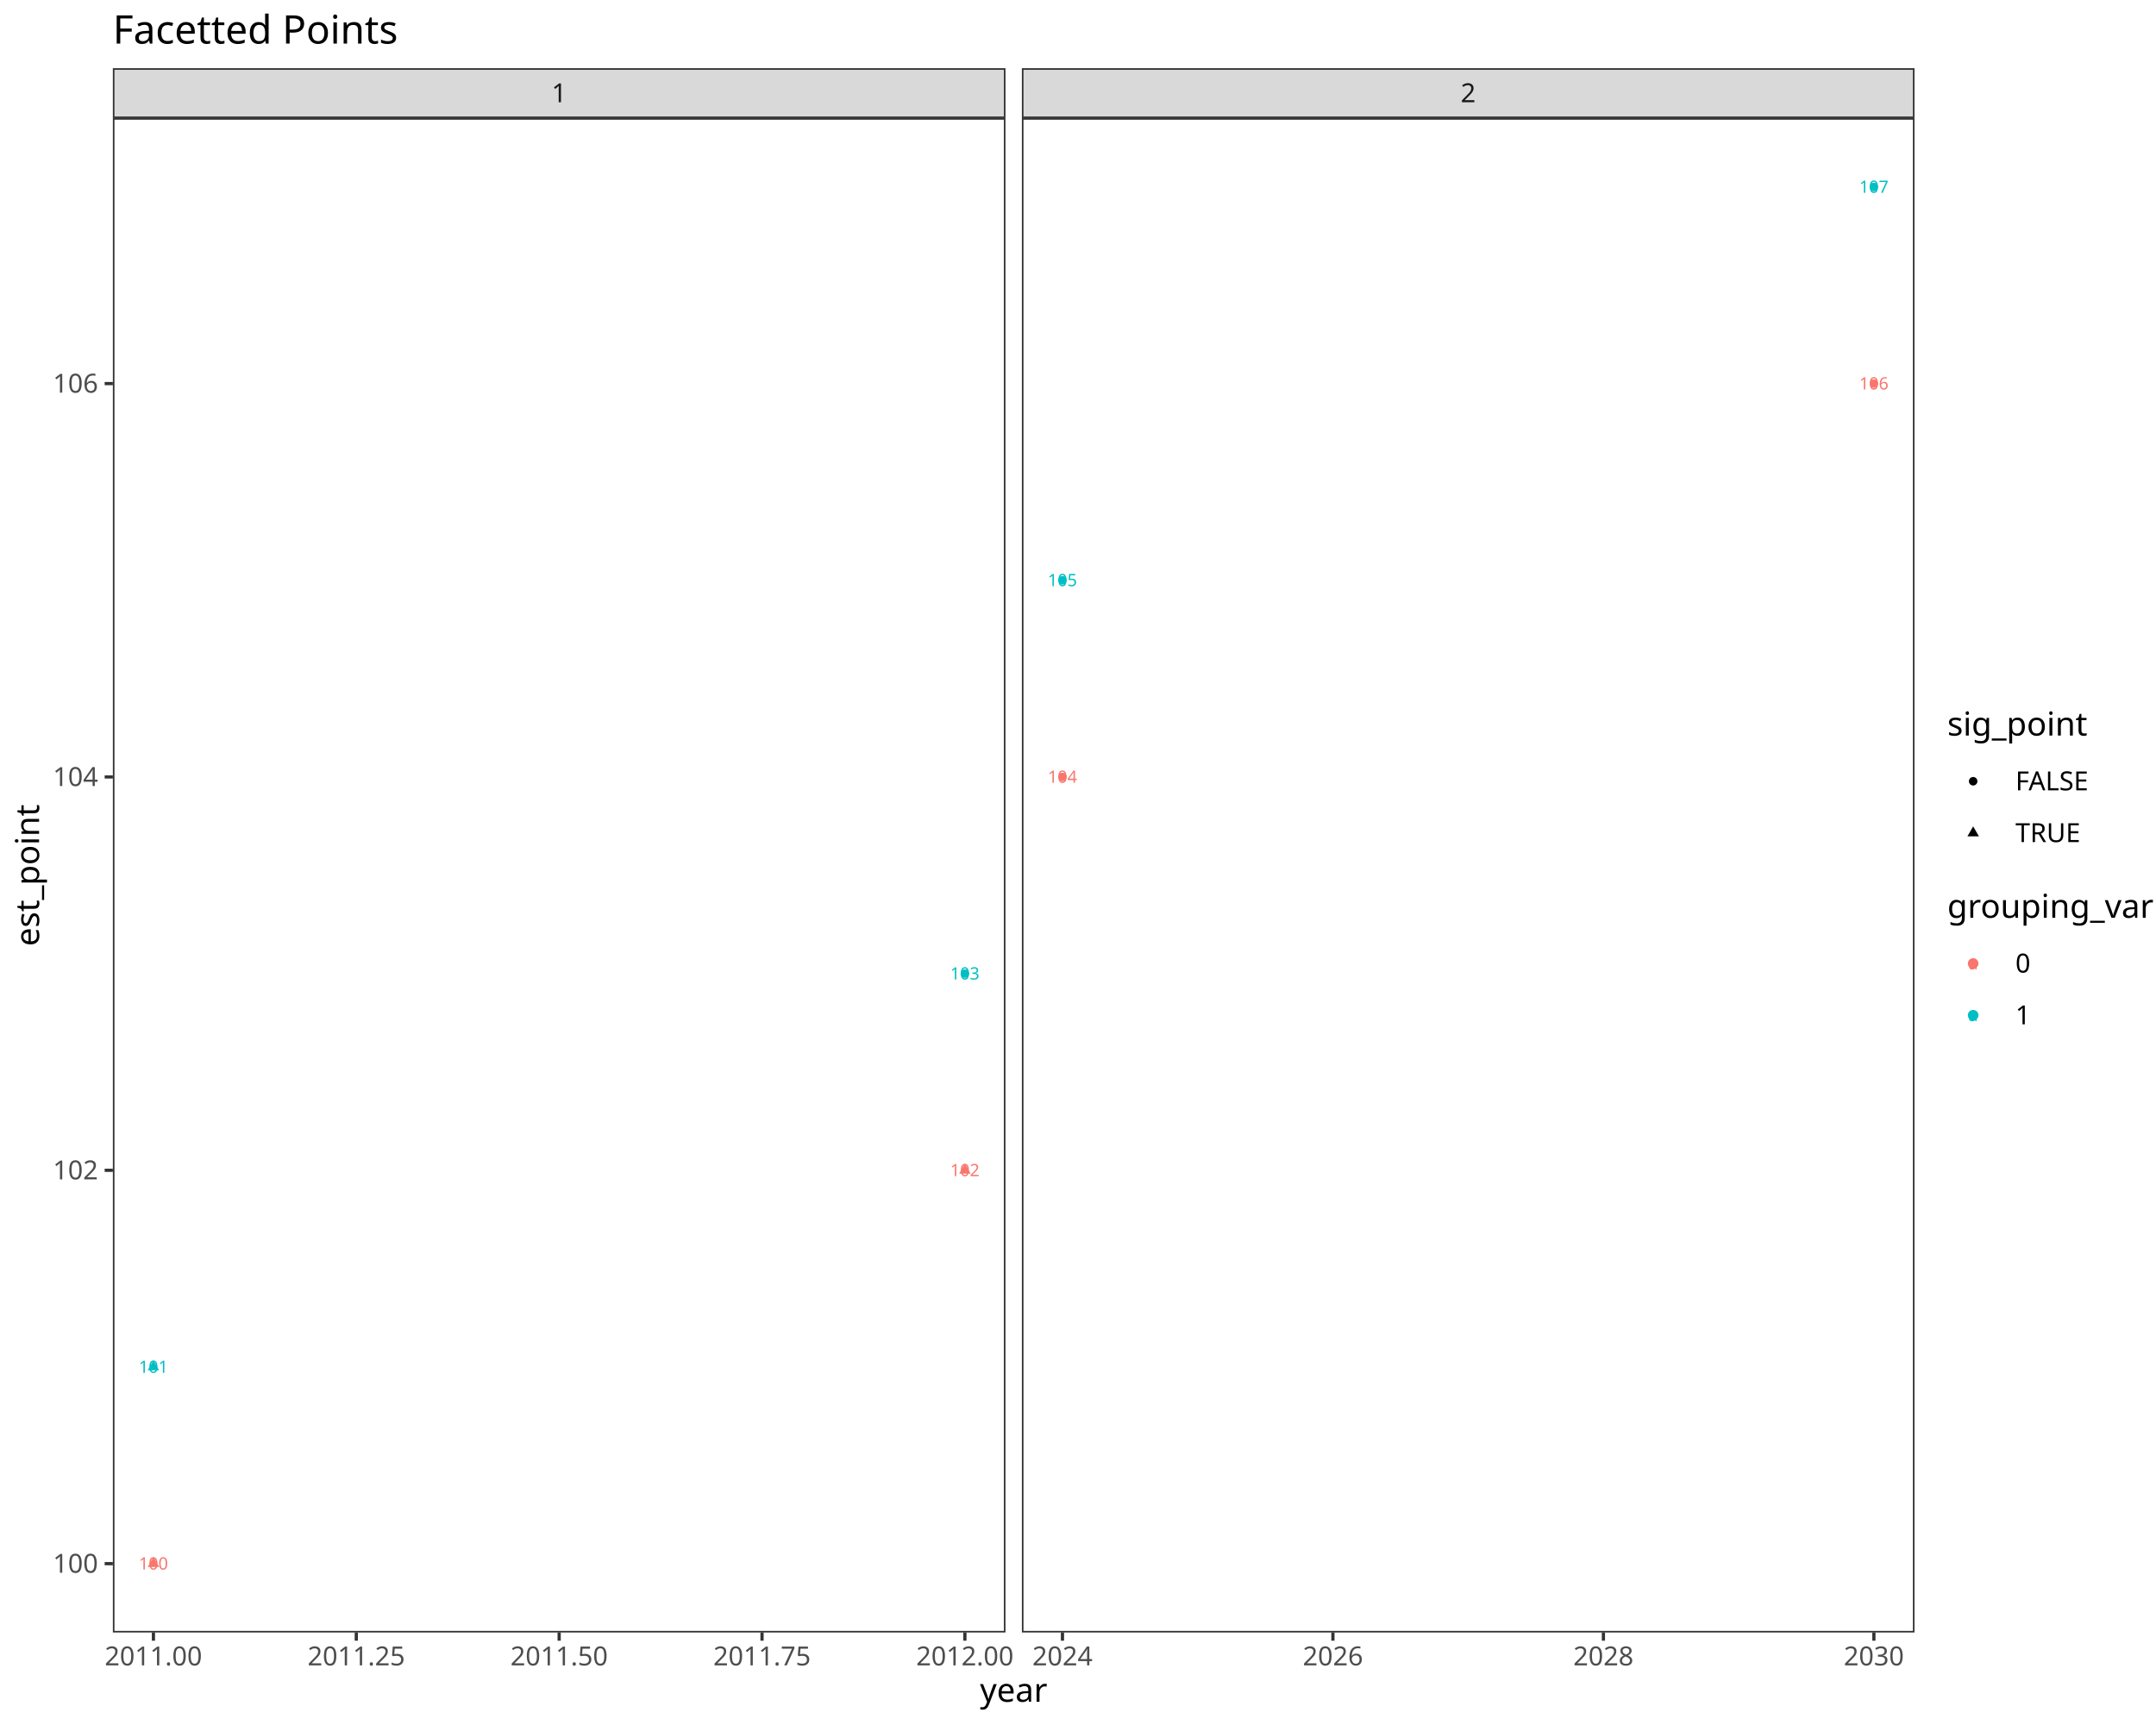
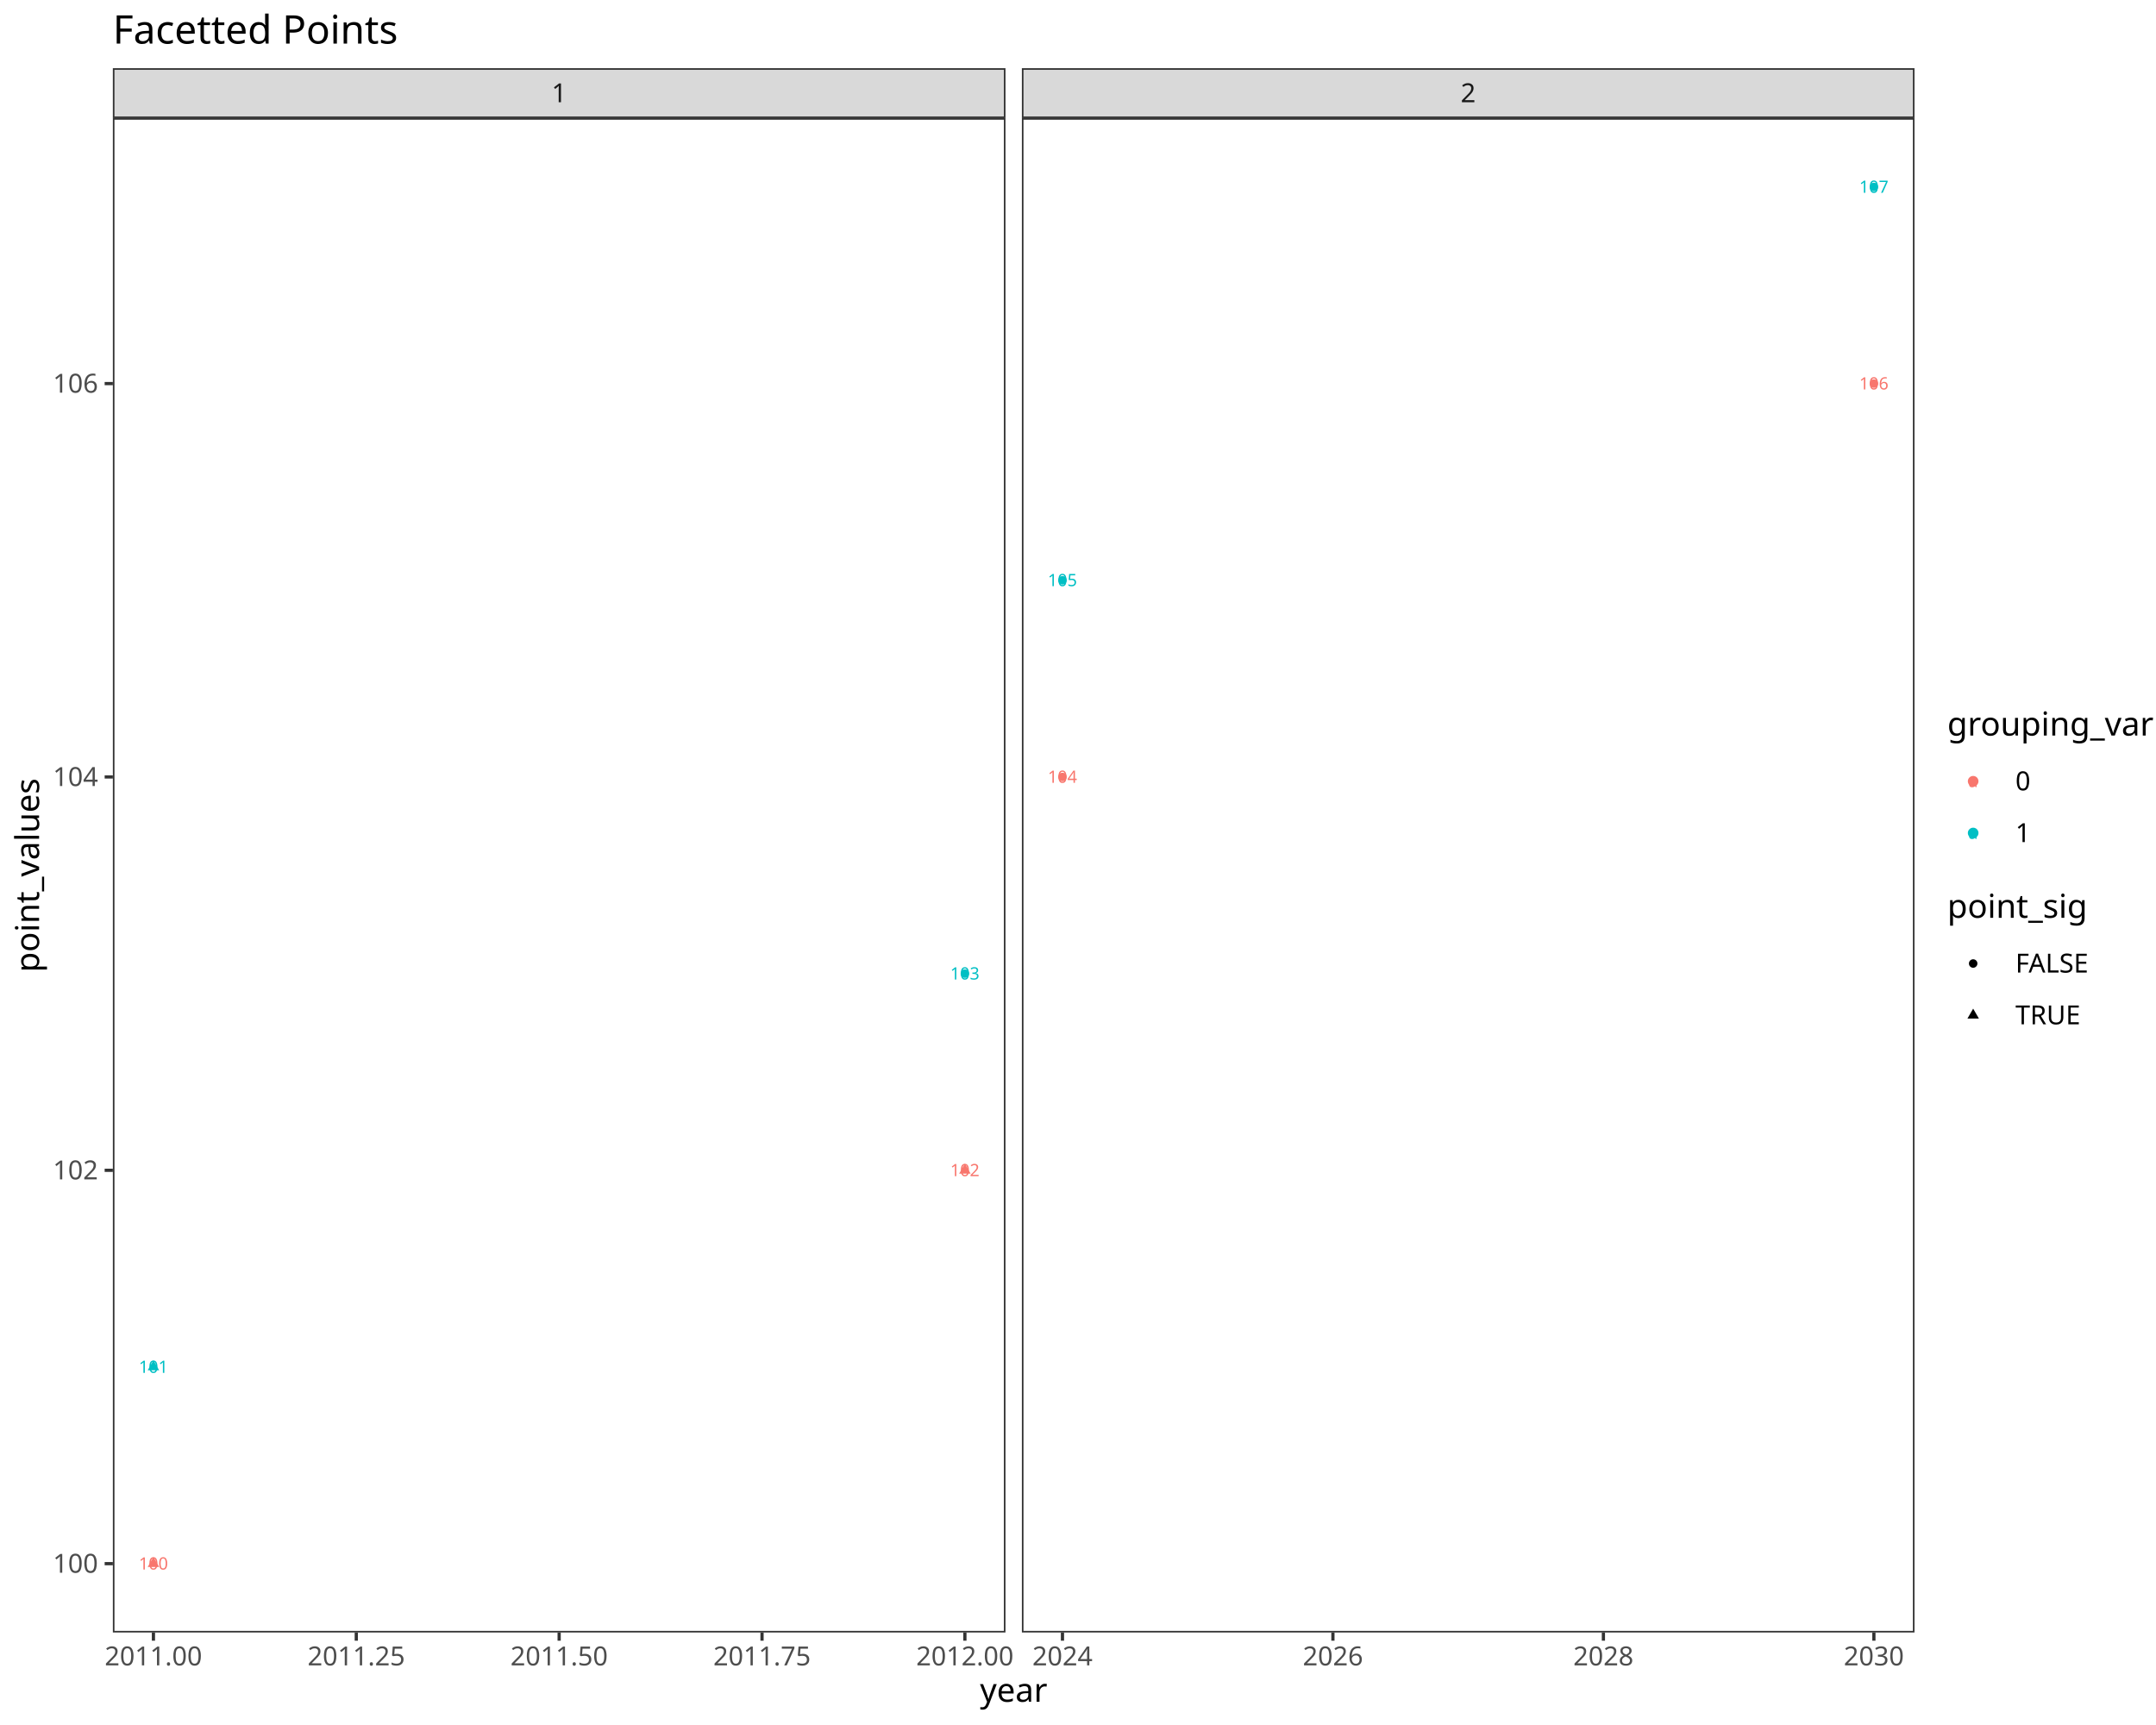
<svg xmlns="http://www.w3.org/2000/svg" class="svglite" data-engine-version="2.0" width="720.00pt" height="576.00pt" viewBox="0 0 720.00 576.00">
  <defs>
    <style type="text/css">
    .svglite line, .svglite polyline, .svglite polygon, .svglite path, .svglite rect, .svglite circle {
      fill: none;
      stroke: #000000;
      stroke-linecap: round;
      stroke-linejoin: round;
      stroke-miterlimit: 10.00;
    }
  </style>
  </defs>
  <rect width="100%" height="100%" style="stroke: none; fill: #FFFFFF;" />
  <defs>
    <clipPath id="cpMC4wMHw3MjAuMDB8MC4wMHw1NzYuMDA=">
      <rect x="0.00" y="0.00" width="720.00" height="576.00" />
    </clipPath>
  </defs>
  <g clip-path="url(#cpMC4wMHw3MjAuMDB8MC4wMHw1NzYuMDA=)">
    <rect x="0.00" y="0.00" width="720.00" height="576.00" style="stroke-width: 1.07; stroke: #FFFFFF; fill: #FFFFFF;" />
  </g>
  <defs>
    <clipPath id="cpMzcuNjl8MzM1Ljc4fDM5LjQzfDU0NS4xMQ==">
      <rect x="37.69" y="39.43" width="298.09" height="505.68" />
    </clipPath>
  </defs>
  <g clip-path="url(#cpMzcuNjl8MzM1Ljc4fDM5LjQzfDU0NS4xMQ==)">
    <rect x="37.69" y="39.43" width="298.09" height="505.68" style="stroke-width: 1.07; stroke: none; fill: #FFFFFF;" />
    <polygon points="51.24,519.92 53.15,523.23 49.32,523.23 " style="stroke-width: 0.71; stroke: none; fill: #F8766D;" />
    <polygon points="51.24,454.24 53.15,457.56 49.32,457.56 " style="stroke-width: 0.71; stroke: none; fill: #00BFC4;" />
    <polygon points="322.23,388.57 324.14,391.89 320.31,391.89 " style="stroke-width: 0.71; stroke: none; fill: #F8766D;" />
    <circle cx="322.23" cy="325.11" r="1.42" style="stroke-width: 0.71; stroke: none; fill: #00BFC4;" />
    <text x="51.24" y="524.09" text-anchor="middle" style="font-size: 5.69px; fill: #F8766D; font-family: sans;" textLength="9.50px" lengthAdjust="spacingAndGlyphs">100</text>
    <text x="51.24" y="458.41" text-anchor="middle" style="font-size: 5.69px; fill: #00BFC4; font-family: sans;" textLength="9.50px" lengthAdjust="spacingAndGlyphs">101</text>
    <text x="322.23" y="392.74" text-anchor="middle" style="font-size: 5.69px; fill: #F8766D; font-family: sans;" textLength="9.50px" lengthAdjust="spacingAndGlyphs">102</text>
    <text x="322.23" y="327.07" text-anchor="middle" style="font-size: 5.69px; fill: #00BFC4; font-family: sans;" textLength="9.50px" lengthAdjust="spacingAndGlyphs">103</text>
    <rect x="37.69" y="39.43" width="298.09" height="505.68" style="stroke-width: 1.07; stroke: #333333;" />
  </g>
  <g clip-path="url(#cpMC4wMHw3MjAuMDB8MC4wMHw1NzYuMDA=)">
</g>
  <defs>
    <clipPath id="cpMzQxLjI2fDYzOS4zNHwzOS40M3w1NDUuMTE=">
      <rect x="341.26" y="39.43" width="298.09" height="505.68" />
    </clipPath>
  </defs>
  <g clip-path="url(#cpMzQxLjI2fDYzOS4zNHwzOS40M3w1NDUuMTE=)">
    <rect x="341.26" y="39.43" width="298.09" height="505.68" style="stroke-width: 1.07; stroke: none; fill: #FFFFFF;" />
    <circle cx="354.81" cy="259.44" r="1.42" style="stroke-width: 0.71; stroke: none; fill: #F8766D;" />
    <circle cx="354.81" cy="193.76" r="1.42" style="stroke-width: 0.71; stroke: none; fill: #00BFC4;" />
    <circle cx="625.79" cy="128.09" r="1.42" style="stroke-width: 0.71; stroke: none; fill: #F8766D;" />
    <circle cx="625.79" cy="62.42" r="1.42" style="stroke-width: 0.71; stroke: none; fill: #00BFC4;" />
    <text x="354.81" y="261.39" text-anchor="middle" style="font-size: 5.69px; fill: #F8766D; font-family: sans;" textLength="9.50px" lengthAdjust="spacingAndGlyphs">104</text>
    <text x="354.81" y="195.72" text-anchor="middle" style="font-size: 5.69px; fill: #00BFC4; font-family: sans;" textLength="9.50px" lengthAdjust="spacingAndGlyphs">105</text>
    <text x="625.79" y="130.05" text-anchor="middle" style="font-size: 5.69px; fill: #F8766D; font-family: sans;" textLength="9.50px" lengthAdjust="spacingAndGlyphs">106</text>
    <text x="625.79" y="64.38" text-anchor="middle" style="font-size: 5.69px; fill: #00BFC4; font-family: sans;" textLength="9.50px" lengthAdjust="spacingAndGlyphs">107</text>
    <rect x="341.26" y="39.43" width="298.09" height="505.68" style="stroke-width: 1.07; stroke: #333333;" />
  </g>
  <g clip-path="url(#cpMC4wMHw3MjAuMDB8MC4wMHw1NzYuMDA=)">
</g>
  <defs>
    <clipPath id="cpMzcuNjl8MzM1Ljc4fDIyLjc4fDM5LjQz">
      <rect x="37.69" y="22.78" width="298.09" height="16.65" />
    </clipPath>
  </defs>
  <g clip-path="url(#cpMzcuNjl8MzM1Ljc4fDIyLjc4fDM5LjQz)">
    <rect x="37.69" y="22.78" width="298.09" height="16.65" style="stroke-width: 1.07; stroke: #333333; fill: #D9D9D9;" />
    <text x="186.73" y="34.14" text-anchor="middle" style="font-size: 8.80px; fill: #1A1A1A; font-family: sans;" textLength="4.89px" lengthAdjust="spacingAndGlyphs">1</text>
  </g>
  <g clip-path="url(#cpMC4wMHw3MjAuMDB8MC4wMHw1NzYuMDA=)">
</g>
  <defs>
    <clipPath id="cpMzQxLjI2fDYzOS4zNHwyMi43OHwzOS40Mw==">
      <rect x="341.26" y="22.78" width="298.09" height="16.65" />
    </clipPath>
  </defs>
  <g clip-path="url(#cpMzQxLjI2fDYzOS4zNHwyMi43OHwzOS40Mw==)">
    <rect x="341.26" y="22.78" width="298.09" height="16.65" style="stroke-width: 1.07; stroke: #333333; fill: #D9D9D9;" />
    <text x="490.30" y="34.14" text-anchor="middle" style="font-size: 8.80px; fill: #1A1A1A; font-family: sans;" textLength="4.89px" lengthAdjust="spacingAndGlyphs">2</text>
  </g>
  <g clip-path="url(#cpMC4wMHw3MjAuMDB8MC4wMHw1NzYuMDA=)">
    <polyline points="51.24,547.85 51.24,545.11 " style="stroke-width: 1.07; stroke: #333333; stroke-linecap: butt;" />
    <polyline points="118.98,547.85 118.98,545.11 " style="stroke-width: 1.07; stroke: #333333; stroke-linecap: butt;" />
    <polyline points="186.73,547.85 186.73,545.11 " style="stroke-width: 1.07; stroke: #333333; stroke-linecap: butt;" />
    <polyline points="254.48,547.85 254.48,545.11 " style="stroke-width: 1.07; stroke: #333333; stroke-linecap: butt;" />
    <polyline points="322.23,547.85 322.23,545.11 " style="stroke-width: 1.07; stroke: #333333; stroke-linecap: butt;" />
    <text x="51.24" y="556.10" text-anchor="middle" style="font-size: 8.80px; fill: #4D4D4D; font-family: sans;" textLength="31.81px" lengthAdjust="spacingAndGlyphs">2011.00</text>
    <text x="118.98" y="556.10" text-anchor="middle" style="font-size: 8.80px; fill: #4D4D4D; font-family: sans;" textLength="31.81px" lengthAdjust="spacingAndGlyphs">2011.25</text>
    <text x="186.73" y="556.10" text-anchor="middle" style="font-size: 8.80px; fill: #4D4D4D; font-family: sans;" textLength="31.81px" lengthAdjust="spacingAndGlyphs">2011.50</text>
    <text x="254.48" y="556.10" text-anchor="middle" style="font-size: 8.80px; fill: #4D4D4D; font-family: sans;" textLength="31.81px" lengthAdjust="spacingAndGlyphs">2011.75</text>
    <text x="322.23" y="556.10" text-anchor="middle" style="font-size: 8.80px; fill: #4D4D4D; font-family: sans;" textLength="31.81px" lengthAdjust="spacingAndGlyphs">2012.00</text>
    <polyline points="354.81,547.85 354.81,545.11 " style="stroke-width: 1.07; stroke: #333333; stroke-linecap: butt;" />
    <polyline points="445.13,547.85 445.13,545.11 " style="stroke-width: 1.07; stroke: #333333; stroke-linecap: butt;" />
    <polyline points="535.46,547.85 535.46,545.11 " style="stroke-width: 1.07; stroke: #333333; stroke-linecap: butt;" />
    <polyline points="625.79,547.85 625.79,545.11 " style="stroke-width: 1.07; stroke: #333333; stroke-linecap: butt;" />
    <text x="354.81" y="556.10" text-anchor="middle" style="font-size: 8.80px; fill: #4D4D4D; font-family: sans;" textLength="19.58px" lengthAdjust="spacingAndGlyphs">2024</text>
    <text x="445.13" y="556.10" text-anchor="middle" style="font-size: 8.80px; fill: #4D4D4D; font-family: sans;" textLength="19.58px" lengthAdjust="spacingAndGlyphs">2026</text>
    <text x="535.46" y="556.10" text-anchor="middle" style="font-size: 8.80px; fill: #4D4D4D; font-family: sans;" textLength="19.58px" lengthAdjust="spacingAndGlyphs">2028</text>
    <text x="625.79" y="556.10" text-anchor="middle" style="font-size: 8.80px; fill: #4D4D4D; font-family: sans;" textLength="19.58px" lengthAdjust="spacingAndGlyphs">2030</text>
    <text x="32.76" y="525.16" text-anchor="end" style="font-size: 8.80px; fill: #4D4D4D; font-family: sans;" textLength="14.68px" lengthAdjust="spacingAndGlyphs">100</text>
    <text x="32.76" y="393.81" text-anchor="end" style="font-size: 8.80px; fill: #4D4D4D; font-family: sans;" textLength="14.68px" lengthAdjust="spacingAndGlyphs">102</text>
    <text x="32.76" y="262.46" text-anchor="end" style="font-size: 8.80px; fill: #4D4D4D; font-family: sans;" textLength="14.68px" lengthAdjust="spacingAndGlyphs">104</text>
    <text x="32.76" y="131.12" text-anchor="end" style="font-size: 8.80px; fill: #4D4D4D; font-family: sans;" textLength="14.68px" lengthAdjust="spacingAndGlyphs">106</text>
    <polyline points="34.95,522.13 37.69,522.13 " style="stroke-width: 1.07; stroke: #333333; stroke-linecap: butt;" />
    <polyline points="34.95,390.78 37.69,390.78 " style="stroke-width: 1.07; stroke: #333333; stroke-linecap: butt;" />
    <polyline points="34.95,259.44 37.69,259.44 " style="stroke-width: 1.07; stroke: #333333; stroke-linecap: butt;" />
    <polyline points="34.95,128.09 37.69,128.09 " style="stroke-width: 1.07; stroke: #333333; stroke-linecap: butt;" />
    <text x="338.52" y="568.24" text-anchor="middle" style="font-size: 11.00px; font-family: sans;" textLength="21.40px" lengthAdjust="spacingAndGlyphs">year</text>
-     <text transform="translate(13.05,292.27) rotate(-90)" text-anchor="middle" style="font-size: 11.00px; font-family: sans;" textLength="44.65px" lengthAdjust="spacingAndGlyphs">est_point</text>
-     <rect x="650.30" y="236.90" width="50.64" height="49.89" style="stroke-width: 1.07; stroke: none; fill: #FFFFFF;" />
-     <text x="650.30" y="245.61" style="font-size: 11.00px; font-family: sans;" textLength="44.04px" lengthAdjust="spacingAndGlyphs">sig_point</text>
+     <text transform="translate(13.05,292.27) rotate(-90)" text-anchor="middle" style="font-size: 11.00px; font-family: sans;" textLength="61.78px" lengthAdjust="spacingAndGlyphs">point_values</text>
+     <rect x="650.30" y="236.90" width="64.22" height="49.89" style="stroke-width: 1.07; stroke: none; fill: #FFFFFF;" />
+     <text x="650.30" y="245.61" style="font-size: 11.00px; font-family: sans;" textLength="64.22px" lengthAdjust="spacingAndGlyphs">grouping_var</text>
    <rect x="650.30" y="252.23" width="17.28" height="17.28" style="stroke-width: 1.07; stroke: none; fill: #FFFFFF;" />
-     <circle cx="658.94" cy="260.87" r="1.42" style="stroke-width: 0.71; stroke: none; fill: #000000;" />
+     <circle cx="658.94" cy="260.87" r="1.42" style="stroke-width: 0.71; stroke: #F8766D; fill: #F8766D;" />
+     <text x="658.94" y="262.83" text-anchor="middle" style="font-size: 5.69px; fill: #F8766D; font-family: sans;" textLength="3.17px" lengthAdjust="spacingAndGlyphs">a</text>
    <rect x="650.30" y="269.51" width="17.28" height="17.28" style="stroke-width: 1.07; stroke: none; fill: #FFFFFF;" />
-     <polygon points="658.94,275.94 660.86,279.26 657.03,279.26 " style="stroke-width: 0.71; stroke: none; fill: #000000;" />
-     <text x="673.06" y="263.90" style="font-size: 8.80px; font-family: sans;" textLength="27.88px" lengthAdjust="spacingAndGlyphs">FALSE</text>
-     <text x="673.06" y="281.18" style="font-size: 8.80px; font-family: sans;" textLength="23.96px" lengthAdjust="spacingAndGlyphs">TRUE</text>
-     <rect x="650.30" y="297.75" width="64.22" height="49.89" style="stroke-width: 1.07; stroke: none; fill: #FFFFFF;" />
-     <text x="650.30" y="306.46" style="font-size: 11.00px; font-family: sans;" textLength="64.22px" lengthAdjust="spacingAndGlyphs">grouping_var</text>
+     <circle cx="658.94" cy="278.15" r="1.42" style="stroke-width: 0.71; stroke: #00BFC4; fill: #00BFC4;" />
+     <text x="658.94" y="280.11" text-anchor="middle" style="font-size: 5.69px; fill: #00BFC4; font-family: sans;" textLength="3.17px" lengthAdjust="spacingAndGlyphs">a</text>
+     <text x="673.06" y="263.90" style="font-size: 8.80px; font-family: sans;" textLength="4.89px" lengthAdjust="spacingAndGlyphs">0</text>
+     <text x="673.06" y="281.18" style="font-size: 8.80px; font-family: sans;" textLength="4.89px" lengthAdjust="spacingAndGlyphs">1</text>
+     <rect x="650.30" y="297.75" width="50.64" height="49.89" style="stroke-width: 1.07; stroke: none; fill: #FFFFFF;" />
+     <text x="650.30" y="306.46" style="font-size: 11.00px; font-family: sans;" textLength="44.04px" lengthAdjust="spacingAndGlyphs">point_sig</text>
    <rect x="650.30" y="313.09" width="17.28" height="17.28" style="stroke-width: 1.07; stroke: none; fill: #FFFFFF;" />
-     <circle cx="658.94" cy="321.73" r="1.42" style="stroke-width: 0.71; stroke: #F8766D; fill: #F8766D;" />
-     <text x="658.94" y="323.68" text-anchor="middle" style="font-size: 5.69px; fill: #F8766D; font-family: sans;" textLength="3.17px" lengthAdjust="spacingAndGlyphs">a</text>
+     <circle cx="658.94" cy="321.73" r="1.42" style="stroke-width: 0.71; stroke: none; fill: #000000;" />
    <rect x="650.30" y="330.37" width="17.28" height="17.28" style="stroke-width: 1.07; stroke: none; fill: #FFFFFF;" />
-     <circle cx="658.94" cy="339.01" r="1.42" style="stroke-width: 0.71; stroke: #00BFC4; fill: #00BFC4;" />
-     <text x="658.94" y="340.96" text-anchor="middle" style="font-size: 5.69px; fill: #00BFC4; font-family: sans;" textLength="3.17px" lengthAdjust="spacingAndGlyphs">a</text>
-     <text x="673.06" y="324.75" style="font-size: 8.80px; font-family: sans;" textLength="4.89px" lengthAdjust="spacingAndGlyphs">0</text>
-     <text x="673.06" y="342.03" style="font-size: 8.80px; font-family: sans;" textLength="4.89px" lengthAdjust="spacingAndGlyphs">1</text>
+     <polygon points="658.94,336.80 660.86,340.11 657.03,340.11 " style="stroke-width: 0.71; stroke: none; fill: #000000;" />
+     <text x="673.06" y="324.75" style="font-size: 8.80px; font-family: sans;" textLength="27.88px" lengthAdjust="spacingAndGlyphs">FALSE</text>
+     <text x="673.06" y="342.03" style="font-size: 8.80px; font-family: sans;" textLength="23.96px" lengthAdjust="spacingAndGlyphs">TRUE</text>
    <text x="37.69" y="14.56" style="font-size: 13.20px; font-family: sans;" textLength="91.73px" lengthAdjust="spacingAndGlyphs">Facetted Points</text>
  </g>
</svg>
